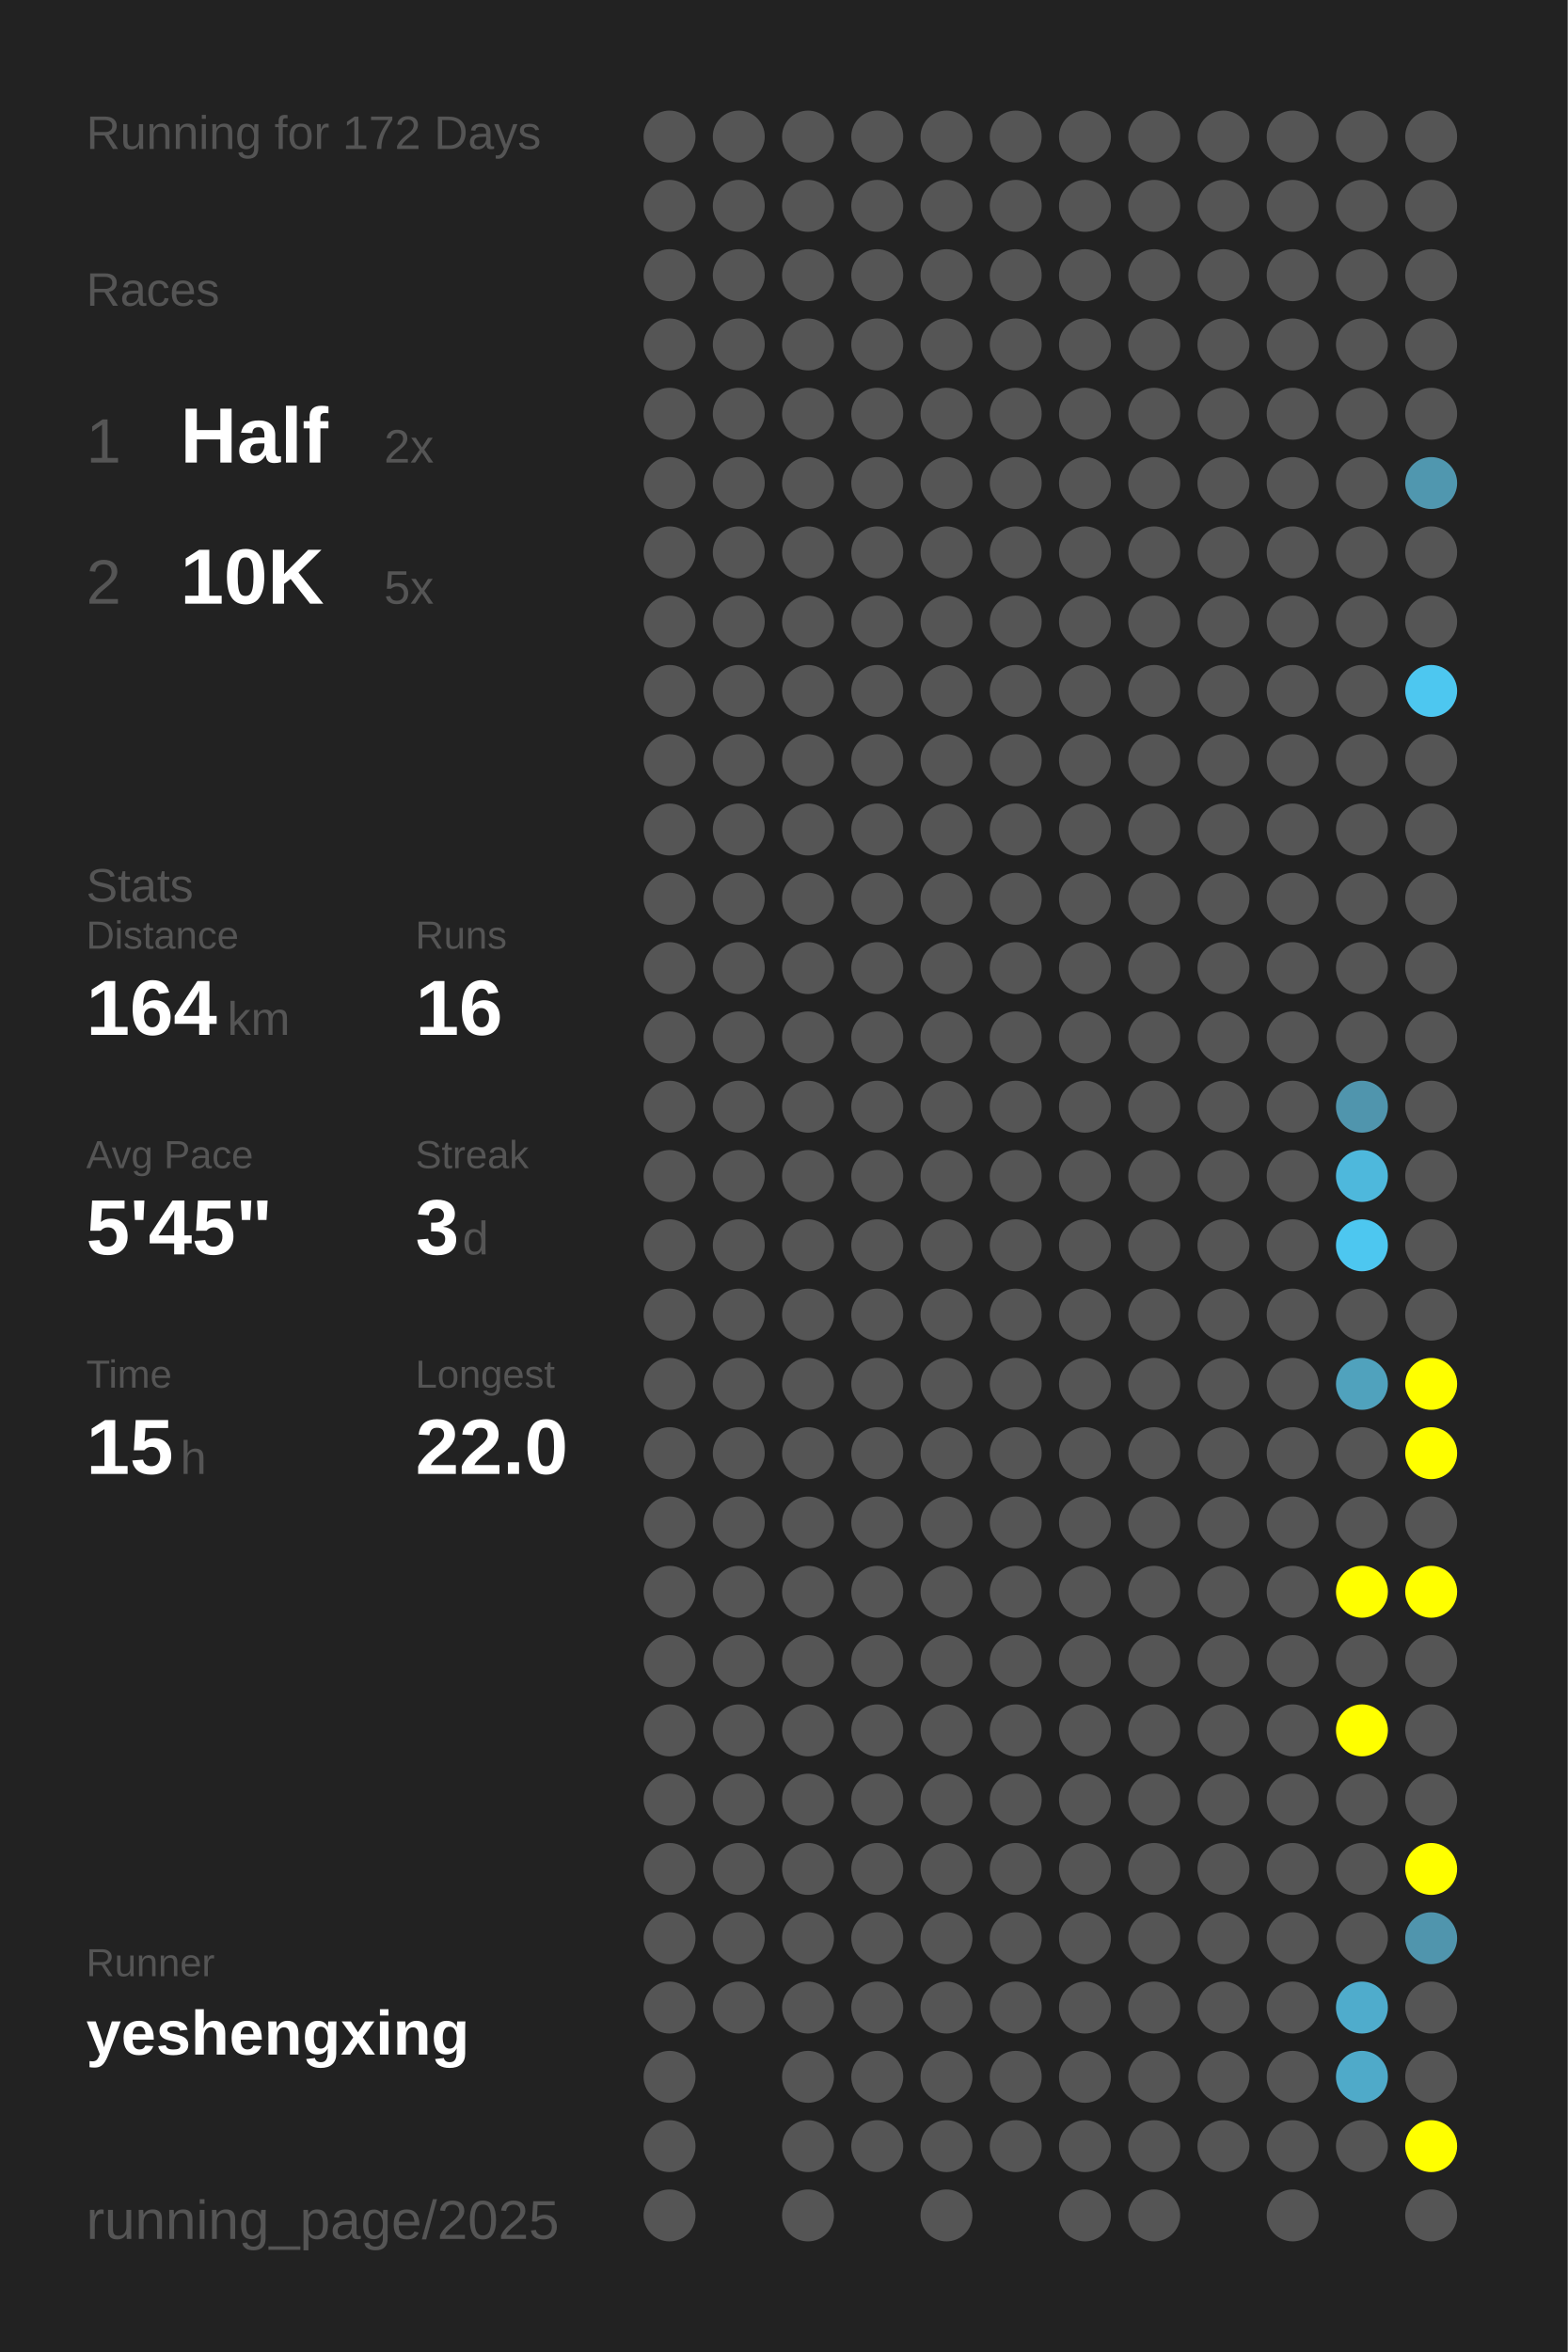
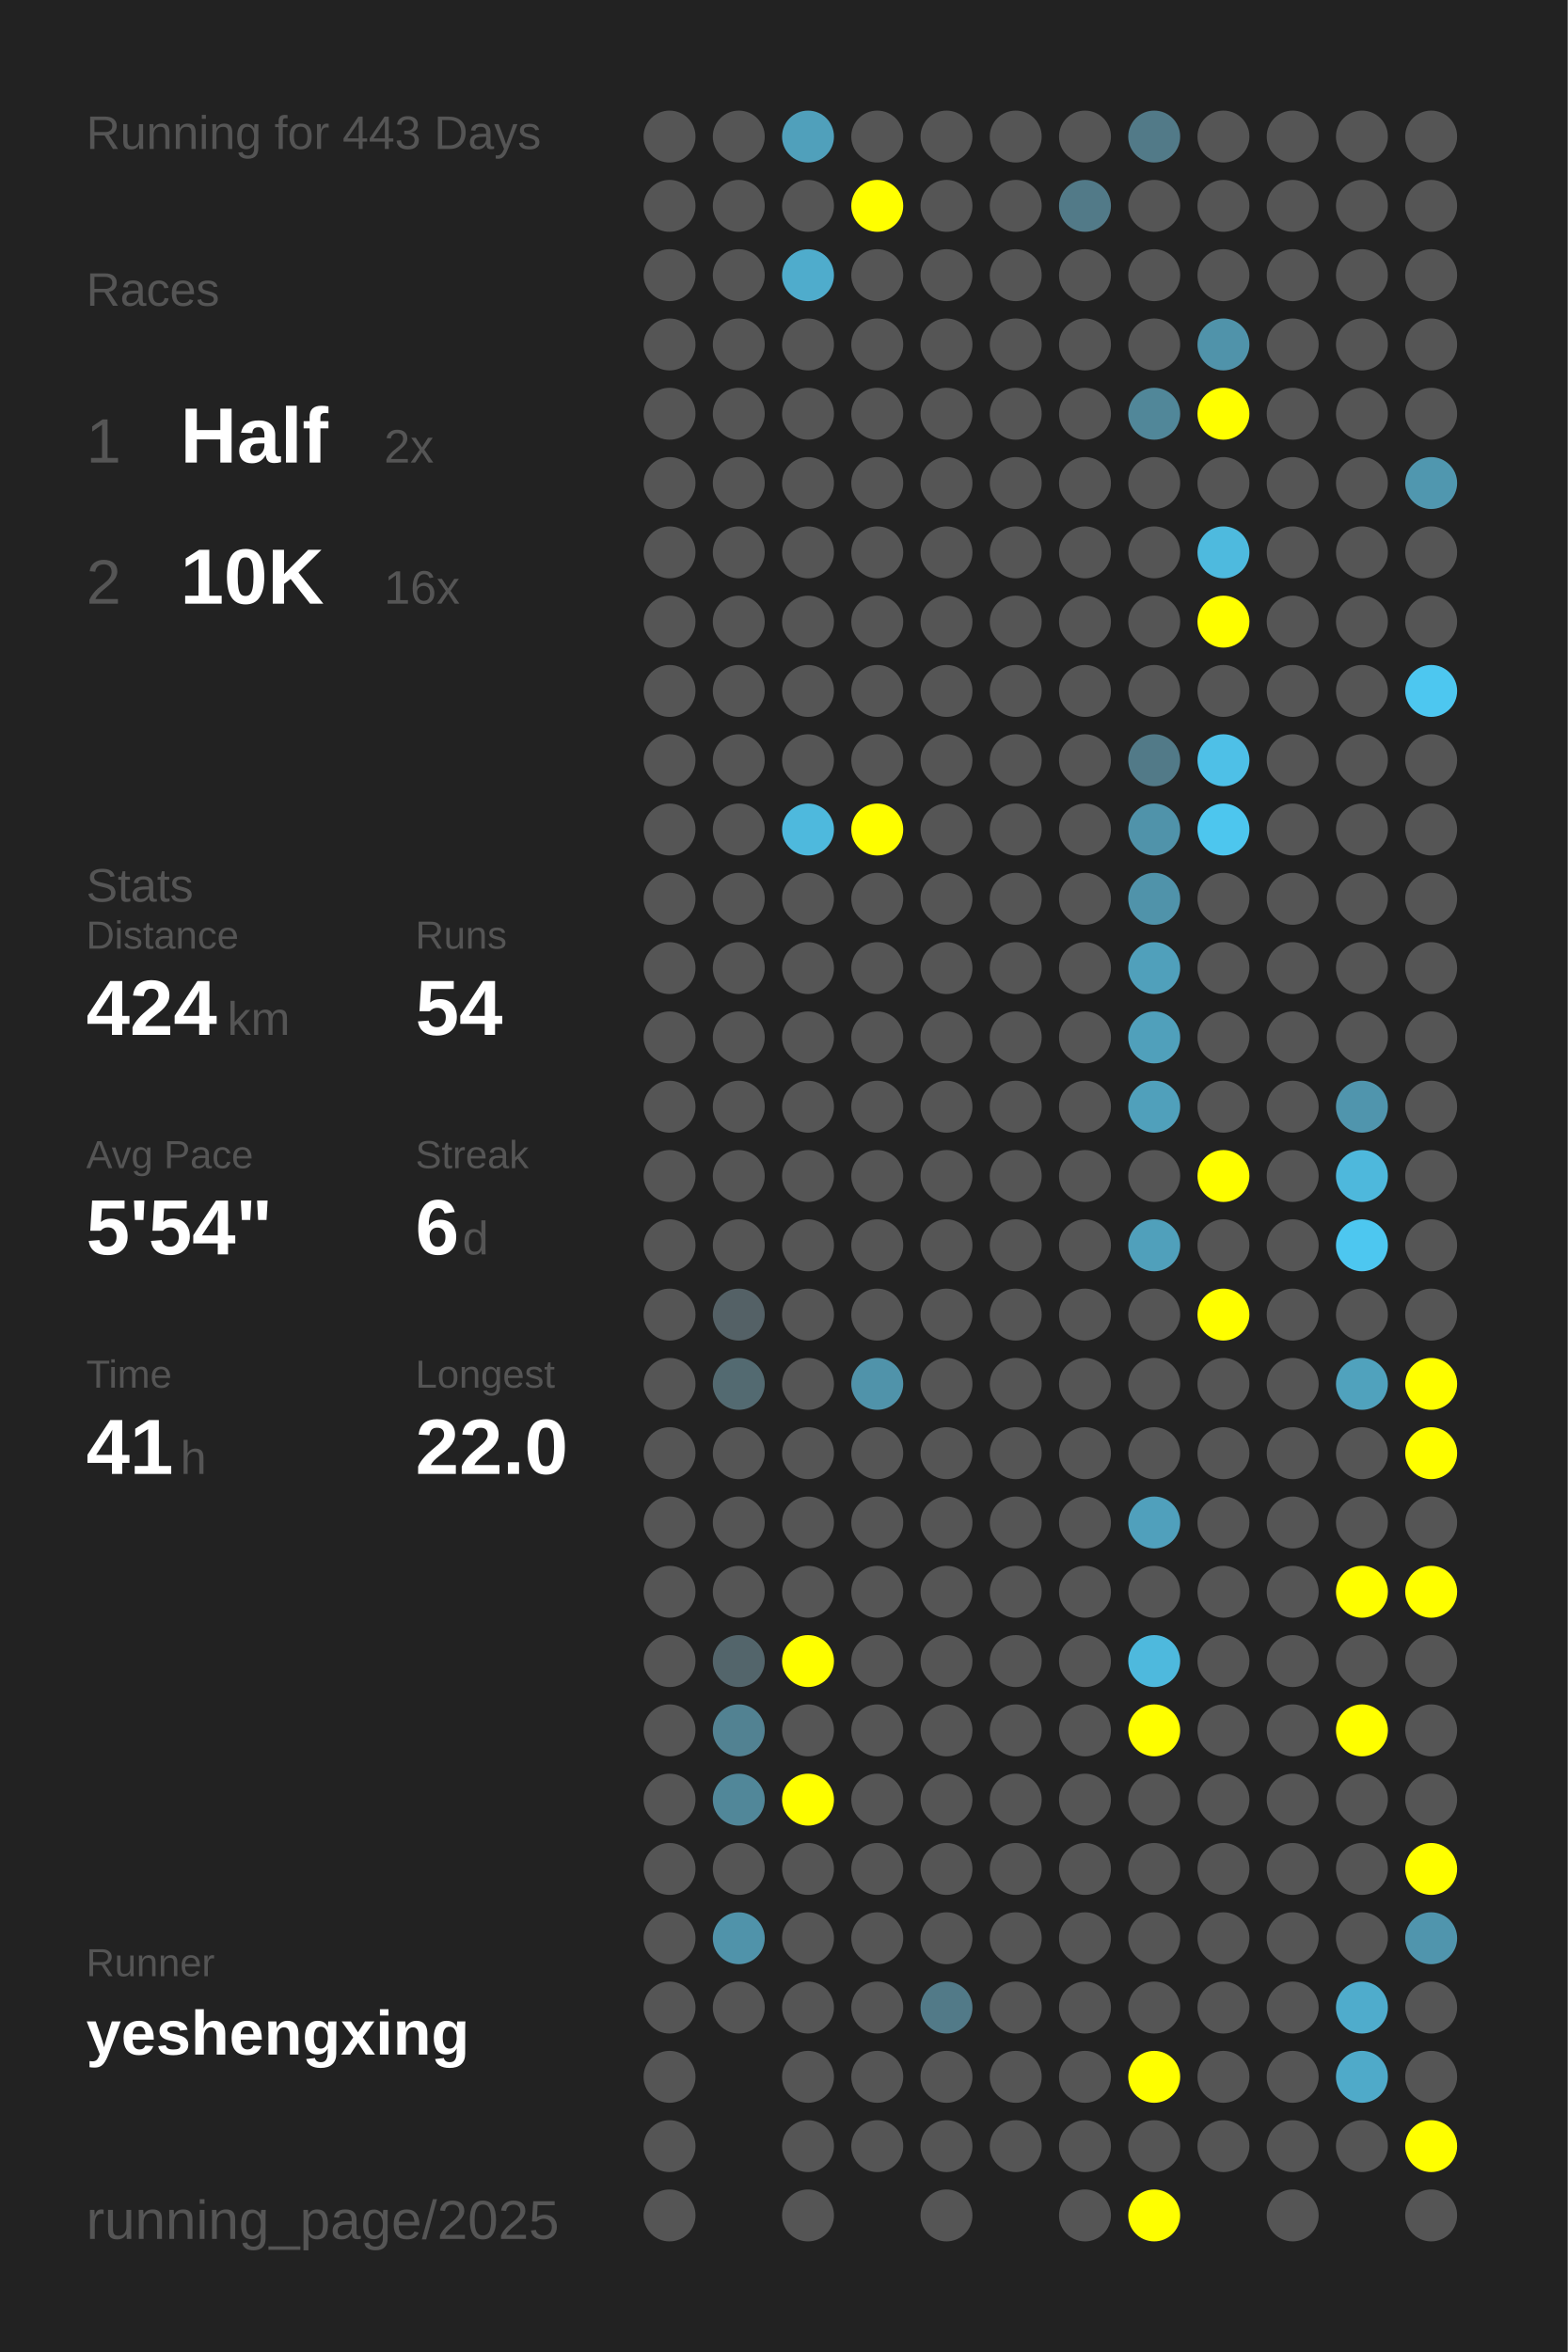
<svg xmlns="http://www.w3.org/2000/svg" baseProfile="full" height="300mm" version="1.1" viewBox="0,0,200,300" width="200mm">
  <defs />
  <rect fill="#222222" height="300" width="200" x="0" y="0" />
-   <text fill="#555555" style="font-size:6px; font-family:Arial;" x="11" y="19">Running for 172 Days</text>
+   <text fill="#555555" style="font-size:6px; font-family:Arial;" x="11" y="19">Running for 443 Days</text>
  <text fill="#555555" style="font-size:6px; font-family:Arial;" x="11" y="39">Races</text>
  <text fill="#555555" style="font-size:8px; font-family:Arial;" x="11" y="59">1</text>
  <text fill="#FFFFFF" style="font-size:10px; font-family:Arial; font-weight:bold;" x="23" y="59">Half</text>
  <text fill="#555555" style="font-size:6px; font-family:Arial;" x="49" y="59">2x</text>
  <text fill="#555555" style="font-size:8px; font-family:Arial;" x="11" y="77">2</text>
  <text fill="#FFFFFF" style="font-size:10px; font-family:Arial; font-weight:bold;" x="23" y="77">10K</text>
-   <text fill="#555555" style="font-size:6px; font-family:Arial;" x="49" y="77">5x</text>
+   <text fill="#555555" style="font-size:6px; font-family:Arial;" x="49" y="77">16x</text>
  <text fill="#555555" style="font-size:6px; font-family:Arial;" x="11" y="115">Stats</text>
  <text fill="#555555" style="font-size:5px; font-family:Arial;" x="11" y="121">Distance</text>
-   <text fill="#FFFFFF" style="font-size:10px; font-family:Arial; font-weight:bold;" x="11" y="132">164</text>
+   <text fill="#FFFFFF" style="font-size:10px; font-family:Arial; font-weight:bold;" x="11" y="132">424</text>
  <text fill="#555555" style="font-size:6px; font-family:Arial;" x="29" y="132">km</text>
  <text fill="#555555" style="font-size:5px; font-family:Arial;" x="53" y="121">Runs</text>
-   <text fill="#FFFFFF" style="font-size:10px; font-family:Arial; font-weight:bold;" x="53" y="132">16</text>
+   <text fill="#FFFFFF" style="font-size:10px; font-family:Arial; font-weight:bold;" x="53" y="132">54</text>
  <text fill="#555555" style="font-size:5px; font-family:Arial;" x="11" y="149">Avg Pace</text>
-   <text fill="#FFFFFF" style="font-size:10px; font-family:Arial; font-weight:bold;" x="11" y="160">5'45"</text>
+   <text fill="#FFFFFF" style="font-size:10px; font-family:Arial; font-weight:bold;" x="11" y="160">5'54"</text>
  <text fill="#555555" style="font-size:5px; font-family:Arial;" x="53" y="149">Streak</text>
-   <text fill="#FFFFFF" style="font-size:10px; font-family:Arial; font-weight:bold;" x="53" y="160">3</text>
+   <text fill="#FFFFFF" style="font-size:10px; font-family:Arial; font-weight:bold;" x="53" y="160">6</text>
  <text fill="#555555" style="font-size:6px; font-family:Arial;" x="59" y="160">d</text>
  <text fill="#555555" style="font-size:5px; font-family:Arial;" x="11" y="177">Time</text>
-   <text fill="#FFFFFF" style="font-size:10px; font-family:Arial; font-weight:bold;" x="11" y="188">15</text>
+   <text fill="#FFFFFF" style="font-size:10px; font-family:Arial; font-weight:bold;" x="11" y="188">41</text>
  <text fill="#555555" style="font-size:6px; font-family:Arial;" x="23" y="188">h</text>
  <text fill="#555555" style="font-size:5px; font-family:Arial;" x="53" y="177">Longest</text>
  <text fill="#FFFFFF" style="font-size:10px; font-family:Arial; font-weight:bold;" x="53" y="188">22.0</text>
  <text fill="#555555" style="font-size:5px; font-family:Arial;" x="11" y="252.065">Runner</text>
  <text fill="#FFFFFF" style="font-size:8px; font-family:Arial; font-weight:bold;" x="11" y="262.065">yeshengxing</text>
  <text fill="#555555" style="font-size:7px; font-family:Arial;" x="11" y="285.581">running_page/2025</text>
  <circle cx="85.417" cy="17.419" fill="#555555" r="3.312" />
  <circle cx="85.417" cy="26.258" fill="#555555" r="3.312" />
  <circle cx="85.417" cy="35.097" fill="#555555" r="3.312" />
  <circle cx="85.417" cy="43.935" fill="#555555" r="3.312" />
  <circle cx="85.417" cy="52.774" fill="#555555" r="3.312" />
  <circle cx="85.417" cy="61.613" fill="#555555" r="3.312" />
  <circle cx="85.417" cy="70.452" fill="#555555" r="3.312" />
  <circle cx="85.417" cy="79.29" fill="#555555" r="3.312" />
  <circle cx="85.417" cy="88.129" fill="#555555" r="3.312" />
  <circle cx="85.417" cy="96.968" fill="#555555" r="3.312" />
  <circle cx="85.417" cy="105.806" fill="#555555" r="3.312" />
  <circle cx="85.417" cy="114.645" fill="#555555" r="3.312" />
  <circle cx="85.417" cy="123.484" fill="#555555" r="3.312" />
  <circle cx="85.417" cy="132.323" fill="#555555" r="3.312" />
  <circle cx="85.417" cy="141.161" fill="#555555" r="3.312" />
  <circle cx="85.417" cy="150" fill="#555555" r="3.312" />
  <circle cx="85.417" cy="158.839" fill="#555555" r="3.312" />
  <circle cx="85.417" cy="167.677" fill="#555555" r="3.312" />
  <circle cx="85.417" cy="176.516" fill="#555555" r="3.312" />
  <circle cx="85.417" cy="185.355" fill="#555555" r="3.312" />
  <circle cx="85.417" cy="194.194" fill="#555555" r="3.312" />
  <circle cx="85.417" cy="203.032" fill="#555555" r="3.312" />
  <circle cx="85.417" cy="211.871" fill="#555555" r="3.312" />
  <circle cx="85.417" cy="220.71" fill="#555555" r="3.312" />
  <circle cx="85.417" cy="229.548" fill="#555555" r="3.312" />
  <circle cx="85.417" cy="238.387" fill="#555555" r="3.312" />
  <circle cx="85.417" cy="247.226" fill="#555555" r="3.312" />
  <circle cx="85.417" cy="256.065" fill="#555555" r="3.312" />
  <circle cx="85.417" cy="264.903" fill="#555555" r="3.312" />
  <circle cx="85.417" cy="273.742" fill="#555555" r="3.312" />
  <circle cx="85.417" cy="282.581" fill="#555555" r="3.312" />
  <circle cx="94.25" cy="17.419" fill="#555555" r="3.312" />
  <circle cx="94.25" cy="26.258" fill="#555555" r="3.312" />
  <circle cx="94.25" cy="35.097" fill="#555555" r="3.312" />
  <circle cx="94.25" cy="43.935" fill="#555555" r="3.312" />
  <circle cx="94.25" cy="52.774" fill="#555555" r="3.312" />
  <circle cx="94.25" cy="61.613" fill="#555555" r="3.312" />
  <circle cx="94.25" cy="70.452" fill="#555555" r="3.312" />
  <circle cx="94.25" cy="79.29" fill="#555555" r="3.312" />
  <circle cx="94.25" cy="88.129" fill="#555555" r="3.312" />
  <circle cx="94.25" cy="96.968" fill="#555555" r="3.312" />
  <circle cx="94.25" cy="105.806" fill="#555555" r="3.312" />
  <circle cx="94.25" cy="114.645" fill="#555555" r="3.312" />
  <circle cx="94.25" cy="123.484" fill="#555555" r="3.312" />
  <circle cx="94.25" cy="132.323" fill="#555555" r="3.312" />
  <circle cx="94.25" cy="141.161" fill="#555555" r="3.312" />
  <circle cx="94.25" cy="150" fill="#555555" r="3.312" />
  <circle cx="94.25" cy="158.839" fill="#555555" r="3.312" />
-   <circle cx="94.25" cy="167.677" fill="#555555" r="3.312" />
-   <circle cx="94.25" cy="176.516" fill="#555555" r="3.312" />
+   <circle cx="94.25" cy="167.677" fill="#546166" r="3.312" />
+   <circle cx="94.25" cy="176.516" fill="#536a71" r="3.312" />
  <circle cx="94.25" cy="185.355" fill="#555555" r="3.312" />
  <circle cx="94.25" cy="194.194" fill="#555555" r="3.312" />
  <circle cx="94.25" cy="203.032" fill="#555555" r="3.312" />
-   <circle cx="94.25" cy="211.871" fill="#555555" r="3.312" />
-   <circle cx="94.25" cy="220.71" fill="#555555" r="3.312" />
-   <circle cx="94.25" cy="229.548" fill="#555555" r="3.312" />
+   <circle cx="94.25" cy="211.871" fill="#53656b" r="3.312" />
+   <circle cx="94.25" cy="220.71" fill="#528292" r="3.312" />
+   <circle cx="94.25" cy="229.548" fill="#518799" r="3.312" />
  <circle cx="94.25" cy="238.387" fill="#555555" r="3.312" />
-   <circle cx="94.25" cy="247.226" fill="#555555" r="3.312" />
+   <circle cx="94.25" cy="247.226" fill="#5093aa" r="3.312" />
  <circle cx="94.25" cy="256.065" fill="#555555" r="3.312" />
-   <circle cx="103.083" cy="17.419" fill="#555555" r="3.312" />
+   <circle cx="103.083" cy="17.419" fill="#50a0bb" r="3.312" />
  <circle cx="103.083" cy="26.258" fill="#555555" r="3.312" />
-   <circle cx="103.083" cy="35.097" fill="#555555" r="3.312" />
+   <circle cx="103.083" cy="35.097" fill="#4faccc" r="3.312" />
  <circle cx="103.083" cy="43.935" fill="#555555" r="3.312" />
  <circle cx="103.083" cy="52.774" fill="#555555" r="3.312" />
  <circle cx="103.083" cy="61.613" fill="#555555" r="3.312" />
  <circle cx="103.083" cy="70.452" fill="#555555" r="3.312" />
  <circle cx="103.083" cy="79.29" fill="#555555" r="3.312" />
  <circle cx="103.083" cy="88.129" fill="#555555" r="3.312" />
  <circle cx="103.083" cy="96.968" fill="#555555" r="3.312" />
-   <circle cx="103.083" cy="105.806" fill="#555555" r="3.312" />
+   <circle cx="103.083" cy="105.806" fill="#4eb9dd" r="3.312" />
  <circle cx="103.083" cy="114.645" fill="#555555" r="3.312" />
  <circle cx="103.083" cy="123.484" fill="#555555" r="3.312" />
  <circle cx="103.083" cy="132.323" fill="#555555" r="3.312" />
  <circle cx="103.083" cy="141.161" fill="#555555" r="3.312" />
  <circle cx="103.083" cy="150" fill="#555555" r="3.312" />
  <circle cx="103.083" cy="158.839" fill="#555555" r="3.312" />
  <circle cx="103.083" cy="167.677" fill="#555555" r="3.312" />
  <circle cx="103.083" cy="176.516" fill="#555555" r="3.312" />
  <circle cx="103.083" cy="185.355" fill="#555555" r="3.312" />
  <circle cx="103.083" cy="194.194" fill="#555555" r="3.312" />
  <circle cx="103.083" cy="203.032" fill="#555555" r="3.312" />
-   <circle cx="103.083" cy="211.871" fill="#555555" r="3.312" />
+   <circle cx="103.083" cy="211.871" fill="#FFFF00" r="3.312" />
  <circle cx="103.083" cy="220.71" fill="#555555" r="3.312" />
-   <circle cx="103.083" cy="229.548" fill="#555555" r="3.312" />
+   <circle cx="103.083" cy="229.548" fill="#FFFF00" r="3.312" />
  <circle cx="103.083" cy="238.387" fill="#555555" r="3.312" />
  <circle cx="103.083" cy="247.226" fill="#555555" r="3.312" />
  <circle cx="103.083" cy="256.065" fill="#555555" r="3.312" />
  <circle cx="103.083" cy="264.903" fill="#555555" r="3.312" />
  <circle cx="103.083" cy="273.742" fill="#555555" r="3.312" />
  <circle cx="103.083" cy="282.581" fill="#555555" r="3.312" />
  <circle cx="111.917" cy="17.419" fill="#555555" r="3.312" />
-   <circle cx="111.917" cy="26.258" fill="#555555" r="3.312" />
+   <circle cx="111.917" cy="26.258" fill="#FFFF00" r="3.312" />
  <circle cx="111.917" cy="35.097" fill="#555555" r="3.312" />
  <circle cx="111.917" cy="43.935" fill="#555555" r="3.312" />
  <circle cx="111.917" cy="52.774" fill="#555555" r="3.312" />
  <circle cx="111.917" cy="61.613" fill="#555555" r="3.312" />
  <circle cx="111.917" cy="70.452" fill="#555555" r="3.312" />
  <circle cx="111.917" cy="79.29" fill="#555555" r="3.312" />
  <circle cx="111.917" cy="88.129" fill="#555555" r="3.312" />
  <circle cx="111.917" cy="96.968" fill="#555555" r="3.312" />
-   <circle cx="111.917" cy="105.806" fill="#555555" r="3.312" />
+   <circle cx="111.917" cy="105.806" fill="#FFFF00" r="3.312" />
  <circle cx="111.917" cy="114.645" fill="#555555" r="3.312" />
  <circle cx="111.917" cy="123.484" fill="#555555" r="3.312" />
  <circle cx="111.917" cy="132.323" fill="#555555" r="3.312" />
  <circle cx="111.917" cy="141.161" fill="#555555" r="3.312" />
  <circle cx="111.917" cy="150" fill="#555555" r="3.312" />
  <circle cx="111.917" cy="158.839" fill="#555555" r="3.312" />
  <circle cx="111.917" cy="167.677" fill="#555555" r="3.312" />
-   <circle cx="111.917" cy="176.516" fill="#555555" r="3.312" />
+   <circle cx="111.917" cy="176.516" fill="#5093aa" r="3.312" />
  <circle cx="111.917" cy="185.355" fill="#555555" r="3.312" />
  <circle cx="111.917" cy="194.194" fill="#555555" r="3.312" />
  <circle cx="111.917" cy="203.032" fill="#555555" r="3.312" />
  <circle cx="111.917" cy="211.871" fill="#555555" r="3.312" />
  <circle cx="111.917" cy="220.71" fill="#555555" r="3.312" />
  <circle cx="111.917" cy="229.548" fill="#555555" r="3.312" />
  <circle cx="111.917" cy="238.387" fill="#555555" r="3.312" />
  <circle cx="111.917" cy="247.226" fill="#555555" r="3.312" />
  <circle cx="111.917" cy="256.065" fill="#555555" r="3.312" />
  <circle cx="111.917" cy="264.903" fill="#555555" r="3.312" />
  <circle cx="111.917" cy="273.742" fill="#555555" r="3.312" />
  <circle cx="120.75" cy="17.419" fill="#555555" r="3.312" />
  <circle cx="120.75" cy="26.258" fill="#555555" r="3.312" />
  <circle cx="120.75" cy="35.097" fill="#555555" r="3.312" />
  <circle cx="120.75" cy="43.935" fill="#555555" r="3.312" />
  <circle cx="120.75" cy="52.774" fill="#555555" r="3.312" />
  <circle cx="120.75" cy="61.613" fill="#555555" r="3.312" />
  <circle cx="120.75" cy="70.452" fill="#555555" r="3.312" />
  <circle cx="120.75" cy="79.29" fill="#555555" r="3.312" />
  <circle cx="120.75" cy="88.129" fill="#555555" r="3.312" />
  <circle cx="120.75" cy="96.968" fill="#555555" r="3.312" />
  <circle cx="120.75" cy="105.806" fill="#555555" r="3.312" />
  <circle cx="120.75" cy="114.645" fill="#555555" r="3.312" />
  <circle cx="120.75" cy="123.484" fill="#555555" r="3.312" />
  <circle cx="120.75" cy="132.323" fill="#555555" r="3.312" />
  <circle cx="120.75" cy="141.161" fill="#555555" r="3.312" />
  <circle cx="120.75" cy="150" fill="#555555" r="3.312" />
  <circle cx="120.75" cy="158.839" fill="#555555" r="3.312" />
  <circle cx="120.75" cy="167.677" fill="#555555" r="3.312" />
  <circle cx="120.75" cy="176.516" fill="#555555" r="3.312" />
  <circle cx="120.75" cy="185.355" fill="#555555" r="3.312" />
  <circle cx="120.75" cy="194.194" fill="#555555" r="3.312" />
  <circle cx="120.75" cy="203.032" fill="#555555" r="3.312" />
  <circle cx="120.75" cy="211.871" fill="#555555" r="3.312" />
  <circle cx="120.75" cy="220.71" fill="#555555" r="3.312" />
  <circle cx="120.75" cy="229.548" fill="#555555" r="3.312" />
  <circle cx="120.75" cy="238.387" fill="#555555" r="3.312" />
  <circle cx="120.75" cy="247.226" fill="#555555" r="3.312" />
-   <circle cx="120.75" cy="256.065" fill="#555555" r="3.312" />
+   <circle cx="120.75" cy="256.065" fill="#527a88" r="3.312" />
  <circle cx="120.75" cy="264.903" fill="#555555" r="3.312" />
  <circle cx="120.75" cy="273.742" fill="#555555" r="3.312" />
  <circle cx="120.75" cy="282.581" fill="#555555" r="3.312" />
  <circle cx="129.583" cy="17.419" fill="#555555" r="3.312" />
  <circle cx="129.583" cy="26.258" fill="#555555" r="3.312" />
  <circle cx="129.583" cy="35.097" fill="#555555" r="3.312" />
  <circle cx="129.583" cy="43.935" fill="#555555" r="3.312" />
  <circle cx="129.583" cy="52.774" fill="#555555" r="3.312" />
  <circle cx="129.583" cy="61.613" fill="#555555" r="3.312" />
  <circle cx="129.583" cy="70.452" fill="#555555" r="3.312" />
  <circle cx="129.583" cy="79.29" fill="#555555" r="3.312" />
  <circle cx="129.583" cy="88.129" fill="#555555" r="3.312" />
  <circle cx="129.583" cy="96.968" fill="#555555" r="3.312" />
  <circle cx="129.583" cy="105.806" fill="#555555" r="3.312" />
  <circle cx="129.583" cy="114.645" fill="#555555" r="3.312" />
  <circle cx="129.583" cy="123.484" fill="#555555" r="3.312" />
  <circle cx="129.583" cy="132.323" fill="#555555" r="3.312" />
  <circle cx="129.583" cy="141.161" fill="#555555" r="3.312" />
  <circle cx="129.583" cy="150" fill="#555555" r="3.312" />
  <circle cx="129.583" cy="158.839" fill="#555555" r="3.312" />
  <circle cx="129.583" cy="167.677" fill="#555555" r="3.312" />
  <circle cx="129.583" cy="176.516" fill="#555555" r="3.312" />
  <circle cx="129.583" cy="185.355" fill="#555555" r="3.312" />
  <circle cx="129.583" cy="194.194" fill="#555555" r="3.312" />
  <circle cx="129.583" cy="203.032" fill="#555555" r="3.312" />
  <circle cx="129.583" cy="211.871" fill="#555555" r="3.312" />
  <circle cx="129.583" cy="220.71" fill="#555555" r="3.312" />
  <circle cx="129.583" cy="229.548" fill="#555555" r="3.312" />
  <circle cx="129.583" cy="238.387" fill="#555555" r="3.312" />
  <circle cx="129.583" cy="247.226" fill="#555555" r="3.312" />
  <circle cx="129.583" cy="256.065" fill="#555555" r="3.312" />
  <circle cx="129.583" cy="264.903" fill="#555555" r="3.312" />
  <circle cx="129.583" cy="273.742" fill="#555555" r="3.312" />
  <circle cx="138.417" cy="17.419" fill="#555555" r="3.312" />
-   <circle cx="138.417" cy="26.258" fill="#555555" r="3.312" />
+   <circle cx="138.417" cy="26.258" fill="#527a88" r="3.312" />
  <circle cx="138.417" cy="35.097" fill="#555555" r="3.312" />
  <circle cx="138.417" cy="43.935" fill="#555555" r="3.312" />
  <circle cx="138.417" cy="52.774" fill="#555555" r="3.312" />
  <circle cx="138.417" cy="61.613" fill="#555555" r="3.312" />
  <circle cx="138.417" cy="70.452" fill="#555555" r="3.312" />
  <circle cx="138.417" cy="79.29" fill="#555555" r="3.312" />
  <circle cx="138.417" cy="88.129" fill="#555555" r="3.312" />
  <circle cx="138.417" cy="96.968" fill="#555555" r="3.312" />
  <circle cx="138.417" cy="105.806" fill="#555555" r="3.312" />
  <circle cx="138.417" cy="114.645" fill="#555555" r="3.312" />
  <circle cx="138.417" cy="123.484" fill="#555555" r="3.312" />
  <circle cx="138.417" cy="132.323" fill="#555555" r="3.312" />
  <circle cx="138.417" cy="141.161" fill="#555555" r="3.312" />
  <circle cx="138.417" cy="150" fill="#555555" r="3.312" />
  <circle cx="138.417" cy="158.839" fill="#555555" r="3.312" />
  <circle cx="138.417" cy="167.677" fill="#555555" r="3.312" />
  <circle cx="138.417" cy="176.516" fill="#555555" r="3.312" />
  <circle cx="138.417" cy="185.355" fill="#555555" r="3.312" />
  <circle cx="138.417" cy="194.194" fill="#555555" r="3.312" />
  <circle cx="138.417" cy="203.032" fill="#555555" r="3.312" />
  <circle cx="138.417" cy="211.871" fill="#555555" r="3.312" />
  <circle cx="138.417" cy="220.71" fill="#555555" r="3.312" />
  <circle cx="138.417" cy="229.548" fill="#555555" r="3.312" />
  <circle cx="138.417" cy="238.387" fill="#555555" r="3.312" />
  <circle cx="138.417" cy="247.226" fill="#555555" r="3.312" />
  <circle cx="138.417" cy="256.065" fill="#555555" r="3.312" />
  <circle cx="138.417" cy="264.903" fill="#555555" r="3.312" />
  <circle cx="138.417" cy="273.742" fill="#555555" r="3.312" />
  <circle cx="138.417" cy="282.581" fill="#555555" r="3.312" />
-   <circle cx="147.25" cy="17.419" fill="#555555" r="3.312" />
+   <circle cx="147.25" cy="17.419" fill="#527a88" r="3.312" />
  <circle cx="147.25" cy="26.258" fill="#555555" r="3.312" />
  <circle cx="147.25" cy="35.097" fill="#555555" r="3.312" />
  <circle cx="147.25" cy="43.935" fill="#555555" r="3.312" />
-   <circle cx="147.25" cy="52.774" fill="#555555" r="3.312" />
+   <circle cx="147.25" cy="52.774" fill="#518799" r="3.312" />
  <circle cx="147.25" cy="61.613" fill="#555555" r="3.312" />
  <circle cx="147.25" cy="70.452" fill="#555555" r="3.312" />
  <circle cx="147.25" cy="79.29" fill="#555555" r="3.312" />
  <circle cx="147.25" cy="88.129" fill="#555555" r="3.312" />
-   <circle cx="147.25" cy="96.968" fill="#555555" r="3.312" />
-   <circle cx="147.25" cy="105.806" fill="#555555" r="3.312" />
-   <circle cx="147.25" cy="114.645" fill="#555555" r="3.312" />
-   <circle cx="147.25" cy="123.484" fill="#555555" r="3.312" />
-   <circle cx="147.25" cy="132.323" fill="#555555" r="3.312" />
-   <circle cx="147.25" cy="141.161" fill="#555555" r="3.312" />
+   <circle cx="147.25" cy="96.968" fill="#527a88" r="3.312" />
+   <circle cx="147.25" cy="105.806" fill="#5093aa" r="3.312" />
+   <circle cx="147.25" cy="114.645" fill="#5093aa" r="3.312" />
+   <circle cx="147.25" cy="123.484" fill="#50a0bb" r="3.312" />
+   <circle cx="147.25" cy="132.323" fill="#50a0bb" r="3.312" />
+   <circle cx="147.25" cy="141.161" fill="#50a0bb" r="3.312" />
  <circle cx="147.25" cy="150" fill="#555555" r="3.312" />
-   <circle cx="147.25" cy="158.839" fill="#555555" r="3.312" />
+   <circle cx="147.25" cy="158.839" fill="#50a0bb" r="3.312" />
  <circle cx="147.25" cy="167.677" fill="#555555" r="3.312" />
  <circle cx="147.25" cy="176.516" fill="#555555" r="3.312" />
  <circle cx="147.25" cy="185.355" fill="#555555" r="3.312" />
-   <circle cx="147.25" cy="194.194" fill="#555555" r="3.312" />
+   <circle cx="147.25" cy="194.194" fill="#50a0bc" r="3.312" />
  <circle cx="147.25" cy="203.032" fill="#555555" r="3.312" />
-   <circle cx="147.25" cy="211.871" fill="#555555" r="3.312" />
-   <circle cx="147.25" cy="220.71" fill="#555555" r="3.312" />
+   <circle cx="147.25" cy="211.871" fill="#4eb9dd" r="3.312" />
+   <circle cx="147.25" cy="220.71" fill="#FFFF00" r="3.312" />
  <circle cx="147.25" cy="229.548" fill="#555555" r="3.312" />
  <circle cx="147.25" cy="238.387" fill="#555555" r="3.312" />
  <circle cx="147.25" cy="247.226" fill="#555555" r="3.312" />
  <circle cx="147.25" cy="256.065" fill="#555555" r="3.312" />
-   <circle cx="147.25" cy="264.903" fill="#555555" r="3.312" />
+   <circle cx="147.25" cy="264.903" fill="#FFFF00" r="3.312" />
  <circle cx="147.25" cy="273.742" fill="#555555" r="3.312" />
-   <circle cx="147.25" cy="282.581" fill="#555555" r="3.312" />
+   <circle cx="147.25" cy="282.581" fill="#FFFF00" r="3.312" />
  <circle cx="156.083" cy="17.419" fill="#555555" r="3.312" />
  <circle cx="156.083" cy="26.258" fill="#555555" r="3.312" />
  <circle cx="156.083" cy="35.097" fill="#555555" r="3.312" />
-   <circle cx="156.083" cy="43.935" fill="#555555" r="3.312" />
-   <circle cx="156.083" cy="52.774" fill="#555555" r="3.312" />
+   <circle cx="156.083" cy="43.935" fill="#5093aa" r="3.312" />
+   <circle cx="156.083" cy="52.774" fill="#FFFF00" r="3.312" />
  <circle cx="156.083" cy="61.613" fill="#555555" r="3.312" />
-   <circle cx="156.083" cy="70.452" fill="#555555" r="3.312" />
-   <circle cx="156.083" cy="79.29" fill="#555555" r="3.312" />
+   <circle cx="156.083" cy="70.452" fill="#4ebade" r="3.312" />
+   <circle cx="156.083" cy="79.29" fill="#FFFF00" r="3.312" />
  <circle cx="156.083" cy="88.129" fill="#555555" r="3.312" />
-   <circle cx="156.083" cy="96.968" fill="#555555" r="3.312" />
-   <circle cx="156.083" cy="105.806" fill="#555555" r="3.312" />
+   <circle cx="156.083" cy="96.968" fill="#4ec0e7" r="3.312" />
+   <circle cx="156.083" cy="105.806" fill="#4dc6ee" r="3.312" />
  <circle cx="156.083" cy="114.645" fill="#555555" r="3.312" />
  <circle cx="156.083" cy="123.484" fill="#555555" r="3.312" />
  <circle cx="156.083" cy="132.323" fill="#555555" r="3.312" />
  <circle cx="156.083" cy="141.161" fill="#555555" r="3.312" />
-   <circle cx="156.083" cy="150" fill="#555555" r="3.312" />
+   <circle cx="156.083" cy="150" fill="#FFFF00" r="3.312" />
  <circle cx="156.083" cy="158.839" fill="#555555" r="3.312" />
-   <circle cx="156.083" cy="167.677" fill="#555555" r="3.312" />
+   <circle cx="156.083" cy="167.677" fill="#FFFF00" r="3.312" />
  <circle cx="156.083" cy="176.516" fill="#555555" r="3.312" />
  <circle cx="156.083" cy="185.355" fill="#555555" r="3.312" />
  <circle cx="156.083" cy="194.194" fill="#555555" r="3.312" />
  <circle cx="156.083" cy="203.032" fill="#555555" r="3.312" />
  <circle cx="156.083" cy="211.871" fill="#555555" r="3.312" />
  <circle cx="156.083" cy="220.71" fill="#555555" r="3.312" />
  <circle cx="156.083" cy="229.548" fill="#555555" r="3.312" />
  <circle cx="156.083" cy="238.387" fill="#555555" r="3.312" />
  <circle cx="156.083" cy="247.226" fill="#555555" r="3.312" />
  <circle cx="156.083" cy="256.065" fill="#555555" r="3.312" />
  <circle cx="156.083" cy="264.903" fill="#555555" r="3.312" />
  <circle cx="156.083" cy="273.742" fill="#555555" r="3.312" />
  <circle cx="164.917" cy="17.419" fill="#555555" r="3.312" />
  <circle cx="164.917" cy="26.258" fill="#555555" r="3.312" />
  <circle cx="164.917" cy="35.097" fill="#555555" r="3.312" />
  <circle cx="164.917" cy="43.935" fill="#555555" r="3.312" />
  <circle cx="164.917" cy="52.774" fill="#555555" r="3.312" />
  <circle cx="164.917" cy="61.613" fill="#555555" r="3.312" />
  <circle cx="164.917" cy="70.452" fill="#555555" r="3.312" />
  <circle cx="164.917" cy="79.29" fill="#555555" r="3.312" />
  <circle cx="164.917" cy="88.129" fill="#555555" r="3.312" />
  <circle cx="164.917" cy="96.968" fill="#555555" r="3.312" />
  <circle cx="164.917" cy="105.806" fill="#555555" r="3.312" />
  <circle cx="164.917" cy="114.645" fill="#555555" r="3.312" />
  <circle cx="164.917" cy="123.484" fill="#555555" r="3.312" />
  <circle cx="164.917" cy="132.323" fill="#555555" r="3.312" />
  <circle cx="164.917" cy="141.161" fill="#555555" r="3.312" />
  <circle cx="164.917" cy="150" fill="#555555" r="3.312" />
  <circle cx="164.917" cy="158.839" fill="#555555" r="3.312" />
  <circle cx="164.917" cy="167.677" fill="#555555" r="3.312" />
  <circle cx="164.917" cy="176.516" fill="#555555" r="3.312" />
  <circle cx="164.917" cy="185.355" fill="#555555" r="3.312" />
  <circle cx="164.917" cy="194.194" fill="#555555" r="3.312" />
  <circle cx="164.917" cy="203.032" fill="#555555" r="3.312" />
  <circle cx="164.917" cy="211.871" fill="#555555" r="3.312" />
  <circle cx="164.917" cy="220.71" fill="#555555" r="3.312" />
  <circle cx="164.917" cy="229.548" fill="#555555" r="3.312" />
  <circle cx="164.917" cy="238.387" fill="#555555" r="3.312" />
  <circle cx="164.917" cy="247.226" fill="#555555" r="3.312" />
  <circle cx="164.917" cy="256.065" fill="#555555" r="3.312" />
  <circle cx="164.917" cy="264.903" fill="#555555" r="3.312" />
  <circle cx="164.917" cy="273.742" fill="#555555" r="3.312" />
  <circle cx="164.917" cy="282.581" fill="#555555" r="3.312" />
  <circle cx="173.75" cy="17.419" fill="#555555" r="3.312" />
  <circle cx="173.75" cy="26.258" fill="#555555" r="3.312" />
  <circle cx="173.75" cy="35.097" fill="#555555" r="3.312" />
  <circle cx="173.75" cy="43.935" fill="#555555" r="3.312" />
  <circle cx="173.75" cy="52.774" fill="#555555" r="3.312" />
  <circle cx="173.75" cy="61.613" fill="#555555" r="3.312" />
  <circle cx="173.75" cy="70.452" fill="#555555" r="3.312" />
  <circle cx="173.75" cy="79.29" fill="#555555" r="3.312" />
  <circle cx="173.75" cy="88.129" fill="#555555" r="3.312" />
  <circle cx="173.75" cy="96.968" fill="#555555" r="3.312" />
  <circle cx="173.75" cy="105.806" fill="#555555" r="3.312" />
  <circle cx="173.75" cy="114.645" fill="#555555" r="3.312" />
  <circle cx="173.75" cy="123.484" fill="#555555" r="3.312" />
  <circle cx="173.75" cy="132.323" fill="#555555" r="3.312" />
  <circle cx="173.75" cy="141.161" fill="#5095ad" r="3.312" />
  <circle cx="173.75" cy="150" fill="#4eb8dc" r="3.312" />
  <circle cx="173.75" cy="158.839" fill="#4dc7f0" r="3.312" />
  <circle cx="173.75" cy="167.677" fill="#555555" r="3.312" />
  <circle cx="173.75" cy="176.516" fill="#50a2bd" r="3.312" />
  <circle cx="173.75" cy="185.355" fill="#555555" r="3.312" />
  <circle cx="173.75" cy="194.194" fill="#555555" r="3.312" />
  <circle cx="173.75" cy="203.032" fill="#FFFF00" r="3.312" />
  <circle cx="173.75" cy="211.871" fill="#555555" r="3.312" />
  <circle cx="173.75" cy="220.71" fill="#FFFF00" r="3.312" />
  <circle cx="173.75" cy="229.548" fill="#555555" r="3.312" />
  <circle cx="173.75" cy="238.387" fill="#555555" r="3.312" />
  <circle cx="173.75" cy="247.226" fill="#555555" r="3.312" />
  <circle cx="173.75" cy="256.065" fill="#4faccc" r="3.312" />
  <circle cx="173.75" cy="264.903" fill="#4faac9" r="3.312" />
  <circle cx="173.75" cy="273.742" fill="#555555" r="3.312" />
  <circle cx="182.583" cy="17.419" fill="#555555" r="3.312" />
  <circle cx="182.583" cy="26.258" fill="#555555" r="3.312" />
  <circle cx="182.583" cy="35.097" fill="#555555" r="3.312" />
  <circle cx="182.583" cy="43.935" fill="#555555" r="3.312" />
  <circle cx="182.583" cy="52.774" fill="#555555" r="3.312" />
  <circle cx="182.583" cy="61.613" fill="#5097af" r="3.312" />
  <circle cx="182.583" cy="70.452" fill="#555555" r="3.312" />
  <circle cx="182.583" cy="79.29" fill="#555555" r="3.312" />
  <circle cx="182.583" cy="88.129" fill="#4dc7f0" r="3.312" />
  <circle cx="182.583" cy="96.968" fill="#555555" r="3.312" />
  <circle cx="182.583" cy="105.806" fill="#555555" r="3.312" />
  <circle cx="182.583" cy="114.645" fill="#555555" r="3.312" />
  <circle cx="182.583" cy="123.484" fill="#555555" r="3.312" />
  <circle cx="182.583" cy="132.323" fill="#555555" r="3.312" />
  <circle cx="182.583" cy="141.161" fill="#555555" r="3.312" />
  <circle cx="182.583" cy="150" fill="#555555" r="3.312" />
  <circle cx="182.583" cy="158.839" fill="#555555" r="3.312" />
  <circle cx="182.583" cy="167.677" fill="#555555" r="3.312" />
  <circle cx="182.583" cy="176.516" fill="#FFFF00" r="3.312" />
  <circle cx="182.583" cy="185.355" fill="#FFFF00" r="3.312" />
  <circle cx="182.583" cy="194.194" fill="#555555" r="3.312" />
  <circle cx="182.583" cy="203.032" fill="#FFFF00" r="3.312" />
  <circle cx="182.583" cy="211.871" fill="#555555" r="3.312" />
  <circle cx="182.583" cy="220.71" fill="#555555" r="3.312" />
  <circle cx="182.583" cy="229.548" fill="#555555" r="3.312" />
  <circle cx="182.583" cy="238.387" fill="#FFFF00" r="3.312" />
  <circle cx="182.583" cy="247.226" fill="#5095ad" r="3.312" />
  <circle cx="182.583" cy="256.065" fill="#555555" r="3.312" />
  <circle cx="182.583" cy="264.903" fill="#555555" r="3.312" />
  <circle cx="182.583" cy="273.742" fill="#FFFF00" r="3.312" />
  <circle cx="182.583" cy="282.581" fill="#555555" r="3.312" />
</svg>
